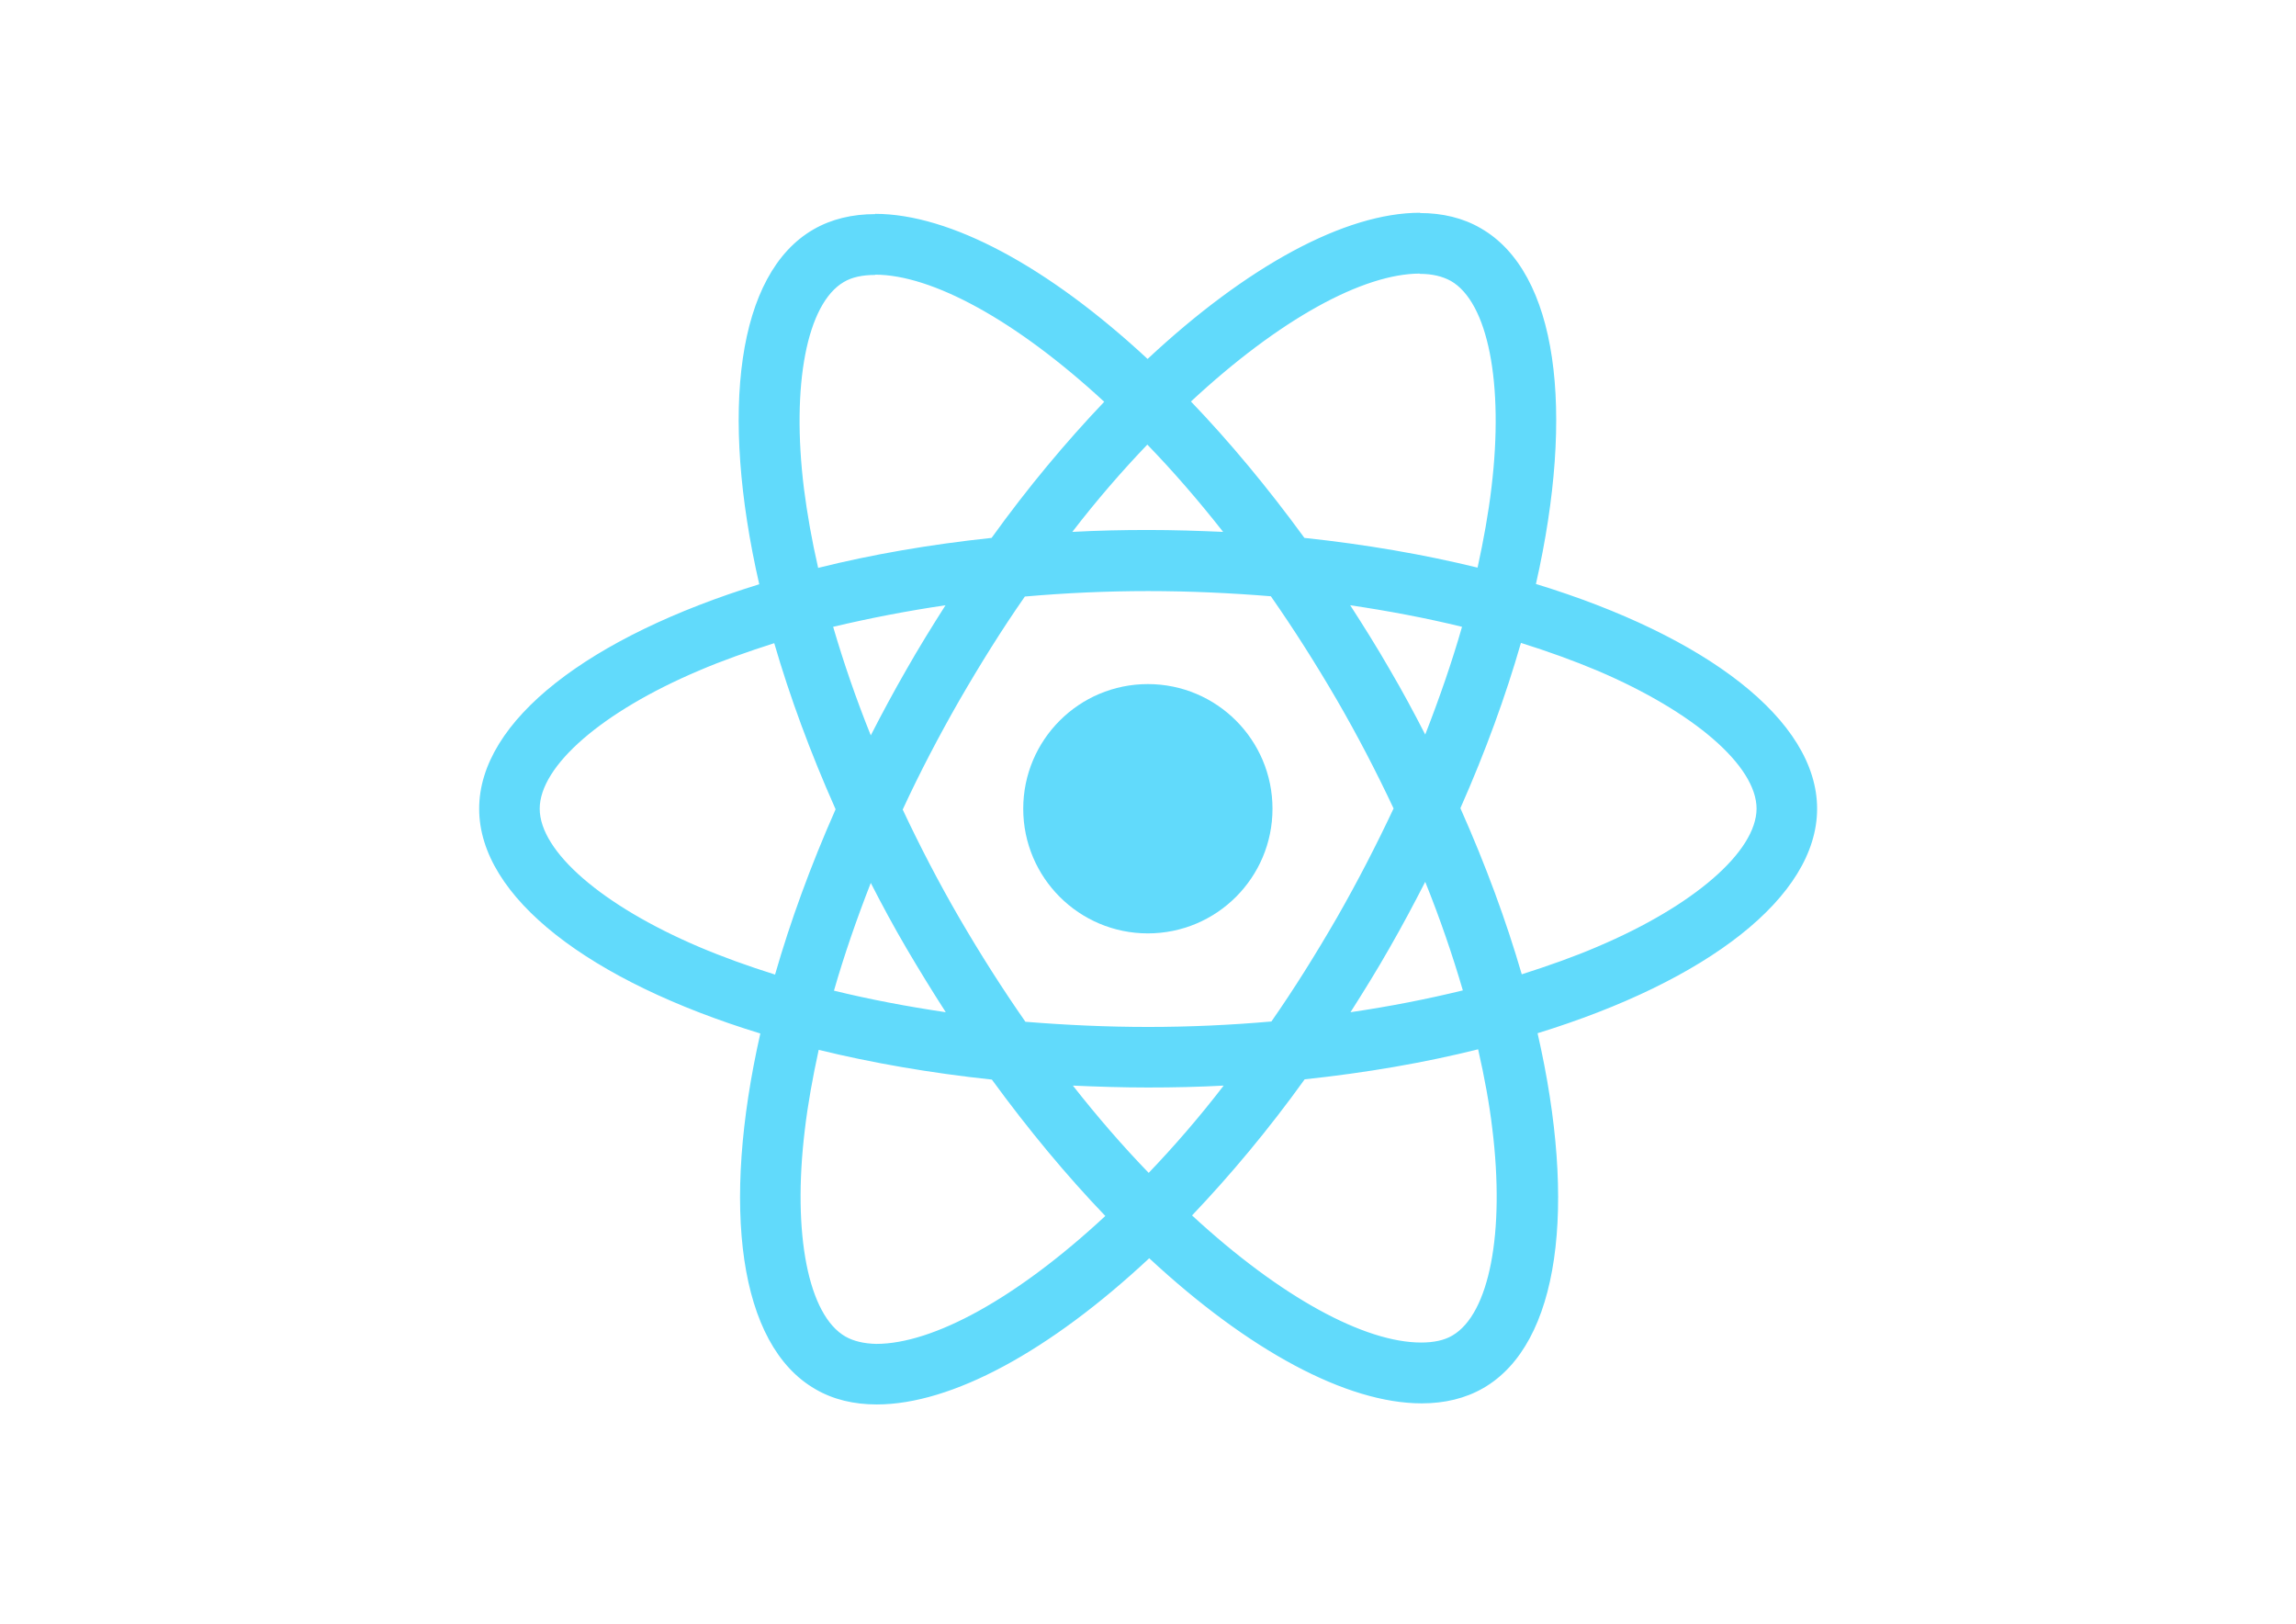
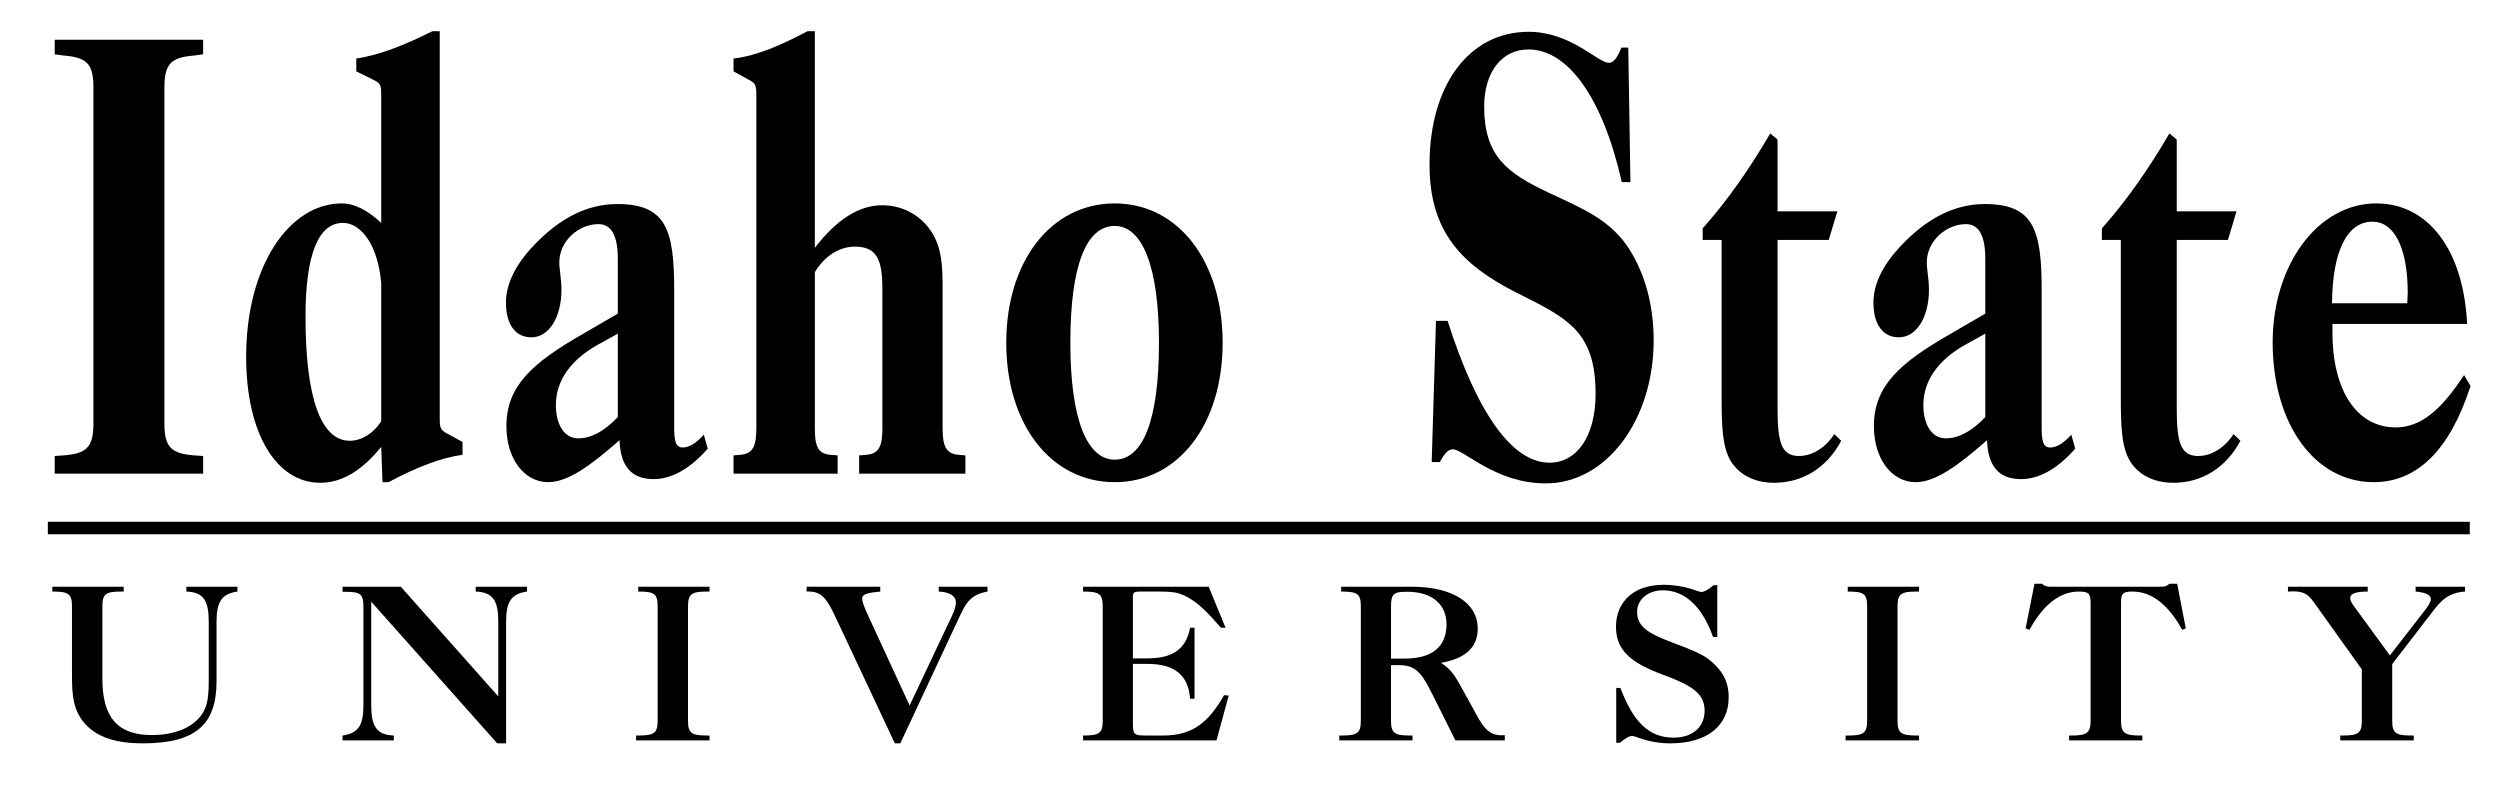
- <svg xmlns="http://www.w3.org/2000/svg" viewBox="0 0 841.9 595.3">
-   <g fill="#61DAFB">
-     <path d="M666.3 296.5c0-32.5-40.7-63.3-103.1-82.4 14.4-63.6 8-114.2-20.2-130.4-6.5-3.8-14.1-5.6-22.4-5.6v22.3c4.6 0 8.3.9 11.4 2.6 13.6 7.8 19.5 37.5 14.9 75.7-1.1 9.4-2.9 19.3-5.1 29.4-19.6-4.8-41-8.5-63.5-10.9-13.5-18.5-27.5-35.3-41.6-50 32.6-30.3 63.2-46.9 84-46.9V78c-27.5 0-63.5 19.6-99.9 53.6-36.4-33.8-72.4-53.2-99.9-53.2v22.3c20.7 0 51.4 16.5 84 46.6-14 14.7-28 31.4-41.3 49.9-22.6 2.4-44 6.1-63.6 11-2.3-10-4-19.7-5.2-29-4.7-38.2 1.1-67.9 14.6-75.8 3-1.8 6.9-2.6 11.5-2.6V78.5c-8.4 0-16 1.8-22.6 5.6-28.1 16.2-34.4 66.7-19.9 130.1-62.2 19.2-102.7 49.9-102.7 82.3 0 32.5 40.7 63.3 103.1 82.4-14.4 63.6-8 114.2 20.2 130.4 6.5 3.8 14.1 5.6 22.5 5.6 27.5 0 63.5-19.6 99.9-53.6 36.4 33.8 72.4 53.2 99.9 53.2 8.4 0 16-1.8 22.6-5.6 28.1-16.2 34.4-66.7 19.9-130.1 62-19.1 102.5-49.9 102.5-82.3zm-130.2-66.7c-3.7 12.9-8.3 26.2-13.5 39.5-4.1-8-8.4-16-13.1-24-4.6-8-9.5-15.8-14.4-23.4 14.2 2.1 27.9 4.7 41 7.9zm-45.8 106.5c-7.8 13.5-15.8 26.3-24.1 38.2-14.9 1.3-30 2-45.2 2-15.1 0-30.2-.7-45-1.9-8.3-11.9-16.4-24.6-24.2-38-7.6-13.1-14.5-26.4-20.8-39.8 6.2-13.4 13.2-26.8 20.7-39.9 7.8-13.5 15.8-26.3 24.1-38.2 14.9-1.3 30-2 45.2-2 15.1 0 30.2.7 45 1.9 8.3 11.9 16.4 24.6 24.2 38 7.6 13.1 14.5 26.4 20.8 39.8-6.3 13.4-13.2 26.8-20.7 39.9zm32.3-13c5.4 13.4 10 26.8 13.8 39.8-13.1 3.2-26.9 5.9-41.2 8 4.9-7.7 9.8-15.6 14.4-23.7 4.6-8 8.9-16.1 13-24.1zM421.2 430c-9.3-9.6-18.6-20.3-27.8-32 9 .4 18.2.7 27.5.7 9.4 0 18.7-.2 27.8-.7-9 11.7-18.3 22.4-27.5 32zm-74.4-58.9c-14.2-2.1-27.9-4.7-41-7.9 3.7-12.9 8.3-26.2 13.5-39.5 4.1 8 8.4 16 13.1 24 4.7 8 9.5 15.8 14.4 23.4zM420.7 163c9.3 9.6 18.6 20.3 27.8 32-9-.4-18.2-.7-27.5-.7-9.4 0-18.7.2-27.8.7 9-11.7 18.3-22.4 27.5-32zm-74 58.9c-4.9 7.7-9.8 15.6-14.4 23.7-4.6 8-8.9 16-13 24-5.4-13.4-10-26.8-13.8-39.8 13.1-3.1 26.9-5.8 41.2-7.9zm-90.5 125.2c-35.4-15.1-58.3-34.9-58.3-50.6 0-15.7 22.9-35.6 58.3-50.6 8.6-3.7 18-7 27.7-10.1 5.7 19.6 13.2 40 22.5 60.9-9.2 20.8-16.6 41.1-22.2 60.6-9.9-3.1-19.3-6.5-28-10.2zM310 490c-13.6-7.8-19.5-37.5-14.9-75.7 1.1-9.4 2.9-19.3 5.1-29.4 19.6 4.8 41 8.5 63.5 10.9 13.5 18.5 27.5 35.3 41.6 50-32.6 30.3-63.2 46.9-84 46.9-4.5-.1-8.3-1-11.3-2.7zm237.2-76.2c4.7 38.2-1.1 67.9-14.6 75.8-3 1.8-6.9 2.6-11.5 2.6-20.7 0-51.4-16.5-84-46.6 14-14.7 28-31.4 41.3-49.9 22.6-2.4 44-6.1 63.6-11 2.3 10.1 4.1 19.8 5.2 29.1zm38.5-66.7c-8.6 3.7-18 7-27.7 10.1-5.7-19.6-13.2-40-22.5-60.9 9.2-20.8 16.6-41.1 22.2-60.6 9.9 3.1 19.3 6.5 28.1 10.2 35.4 15.1 58.3 34.9 58.3 50.6-.1 15.7-23 35.6-58.4 50.6zM320.8 78.4z" />
-     <circle cx="420.9" cy="296.5" r="45.7" />
-     <path d="M520.5 78.1z" />
+ <svg xmlns="http://www.w3.org/2000/svg" version="1.1" id="Layer_1" x="0px" y="0px" width="363px" height="114px" viewBox="0 0 363 114" enable-background="new 0 0 363 114" xml:space="preserve">
+   <g>
+     <path d="M7.601,85.895V85.19h10.357v0.704c-0.122,0-0.214,0-0.337,0c-2.268,0-2.757,0.339-2.757,2.151v10.495   c0,5.585,2.175,8.194,7.201,8.194c2.42,0,4.443-0.613,5.7-1.503c2.206-1.535,2.543-3.253,2.543-6.322v-8.595   c0-3.008-0.675-4.329-3.248-4.421V85.19h7.416v0.704c-2.359,0.339-3.034,1.565-3.034,4.421v8.624c0,6.325-3.095,8.995-10.725,8.995   c-3.77,0-6.436-0.83-8.213-2.67c-1.838-1.935-2.053-4.146-2.053-7.152V88.046C10.451,86.201,9.931,85.895,7.601,85.895z" />
+     <path d="M53.903,102.378c0,3.007,0.706,4.328,3.279,4.42v0.706h-7.445v-0.706c2.359-0.339,3.033-1.565,3.033-4.42V88.29   c0-1.996-0.276-2.365-2.696-2.365c-0.124,0-0.215,0-0.337,0V85.19h8.457l14.158,15.929V90.315c0-3.008-0.705-4.329-3.279-4.421   V85.19h7.446v0.704c-2.36,0.339-3.034,1.565-3.034,4.421v17.619h-1.287L53.903,87.368V102.378z" />
+     <path d="M103.026,85.895c-0.123,0-0.215,0-0.337,0c-2.268,0-2.789,0.339-2.789,2.151v16.604c0,1.81,0.521,2.148,2.789,2.148   c0.122,0,0.214,0,0.337,0v0.706H92.362v-0.706c0.123,0,0.215,0,0.338,0c2.268,0,2.789-0.339,2.789-2.148V88.046   c0-1.845-0.491-2.151-2.82-2.151V85.19h10.358V85.895z" />
+     <path d="M138.788,87.4c0-0.83-0.889-1.443-2.482-1.506V85.19h7.079v0.704c-2.575,0.461-3.187,1.782-4.138,3.807l-8.519,18.233   h-0.797l-8.365-17.805c-1.288-2.729-1.992-4.235-4.076-4.235c-0.123,0-0.246,0-0.368,0V85.19h10.694v0.704   c-1.777,0.154-2.635,0.399-2.635,0.982c0,0.398,0.246,1.137,0.736,2.211l6.159,13.351l6.16-13.046   C138.542,88.749,138.788,88.166,138.788,87.4z" />
+     <path d="M157.265,106.798c2.329,0,2.85-0.307,2.85-2.148V88.046c0-1.845-0.521-2.151-2.85-2.151V85.19h18.234l2.45,5.954h-0.672   c-1.564-1.812-2.79-3.039-3.679-3.685c-0.766-0.553-1.532-1.012-2.39-1.289c-0.582-0.185-1.532-0.276-2.879-0.276h-2.667   c-1.073,0-1.165,0.154-1.165,0.8c0,0.183,0,0.397,0,0.644v8.257h2.083c3.677,0,5.638-1.321,6.221-4.45h0.644v10.312h-0.644   c-0.246-3.436-2.268-5.063-6.221-5.063h-2.083v8.194c0,2.089,0,2.211,2.083,2.211h2.298c4.078,0,6.496-1.689,8.858-5.863   l0.674,0.061l-1.777,6.509h-19.368V106.798z" />
+     <path d="M194.467,106.798c0.123,0,0.216,0,0.336,0c2.27,0,2.79-0.339,2.79-2.148V88.046c0-1.845-0.521-2.151-2.851-2.151V85.19   h10.173c6.16,0,9.654,2.454,9.654,6.074c0,2.734-1.778,4.36-5.331,4.976c1.563,0.981,2.205,2.239,2.879,3.436l1.717,3.101   c1.379,2.548,2.085,3.991,4.259,3.991c0.123,0,0.246-0.032,0.4-0.032v0.769h-7.172l-3.218-6.445   c-1.5-2.979-2.298-4.481-4.904-4.481h-1.225v8.072c0,1.81,0.522,2.148,2.788,2.148c0.125,0,0.215,0,0.337,0v0.706h-10.633V106.798z    M201.975,95.625h1.992c4.014,0,6.067-1.75,6.067-4.974c0-2.883-2.084-4.727-5.7-4.727c-1.99,0-2.359,0.276-2.359,2.21V95.625z" />
+     <path d="M235.283,99.893c1.87,4.911,4.107,7.212,7.723,7.212c2.791,0,4.505-1.565,4.505-3.929c0-2.546-2.023-3.712-6.005-5.188   c-4.567-1.688-6.865-3.468-6.865-6.968c0-3.683,2.605-6.106,6.896-6.106c3.248,0,4.994,1.043,5.486,1.043   c0.427,0,1.01-0.339,1.775-0.982h0.552v7.521h-0.613c-1.593-4.482-4.137-6.785-7.292-6.785c-2.205,0-3.74,1.381-3.74,3.131   c0,2.303,1.932,3.253,5.362,4.544c2.301,0.857,4.077,1.563,5.18,2.453c1.869,1.506,2.759,3.163,2.759,5.404   c0,4.113-3.095,6.691-8.488,6.691c-3.188,0-4.995-1.075-5.518-1.075c-0.429,0-1.011,0.337-1.776,0.982h-0.55v-7.949H235.283z" />
+     <path d="M278.646,85.895c-0.124,0-0.216,0-0.336,0c-2.27,0-2.791,0.339-2.791,2.151v16.604c0,1.81,0.521,2.148,2.791,2.148   c0.12,0,0.212,0,0.336,0v0.706h-10.664v-0.706c0.122,0,0.214,0,0.337,0c2.268,0,2.789-0.339,2.789-2.148V88.046   c0-1.845-0.491-2.151-2.818-2.151V85.19h10.356V85.895z" />
+     <path d="M313.733,85.19c0.458,0,0.857-0.031,1.255-0.431h1.135l1.255,6.477l-0.52,0.213c-2.055-3.713-4.475-5.555-7.231-5.555   c-1.624,0-1.656,0.432-1.656,2.026v16.698c0,1.84,0.553,2.179,2.759,2.179c0.123,0,0.215,0,0.337,0v0.706h-10.635v-0.706   c0.124,0,0.216,0,0.338,0c2.207,0,2.788-0.339,2.788-2.179V87.921c0-1.595-0.061-2.026-1.685-2.026   c-2.757,0-5.146,1.842-7.201,5.555l-0.552-0.213l1.287-6.477h1.103c0.397,0.399,0.799,0.431,1.287,0.431c0.093,0,0.152,0,0.216,0   h15.505C313.579,85.19,313.641,85.19,313.733,85.19z" />
+     <path d="M350.137,106.798c0.122,0,0.215,0,0.339,0v0.706H339.81v-0.706c0.124,0,0.215,0,0.337,0c2.269,0,2.79-0.339,2.79-2.148   V97.19l-6.957-9.73c-0.828-1.166-1.471-1.596-3.063-1.596c-0.216,0-0.461,0.03-0.705,0.03V85.19h11.584v0.704   c-1.686,0-2.544,0.307-2.544,0.893c0,0.521,0.337,0.981,0.828,1.623l4.933,6.755l5.118-6.601c0.52-0.675,0.828-1.196,0.828-1.596   c0-0.551-0.736-0.951-2.209-1.074V85.19h7.171v0.704c-2.665,0.185-3.646,1.536-4.994,3.285l-5.578,7.244v8.226   C347.348,106.459,347.869,106.798,350.137,106.798z" />
  </g>
+   <g>
+     <path d="M29.494,7.886l-1.312,0.177c-3.185,0.265-4.309,1.061-4.309,4.595v48.869c0,3.533,1.124,4.329,4.309,4.595l1.312,0.087   v2.564H7.945v-2.564l1.312-0.087c3.186-0.266,4.31-1.062,4.31-4.595V12.658c0-3.534-1.124-4.33-4.31-4.595L7.945,7.886V5.766   h21.549V7.886z" />
+     <path d="M46.484,70.099c-6.247,0-10.743-6.981-10.743-18.293c0-13.254,6.308-22.269,13.866-22.269c1.873,0,3.747,0.973,5.746,2.828   V14.072c0-1.591,0-1.944-1.124-2.475l-2.498-1.237V8.505c3.435-0.53,6.995-1.944,11.054-3.977h1.062v55.938   c0,1.502,0,1.945,1.062,2.474l2.249,1.237v1.857c-3.123,0.441-6.621,1.768-10.743,3.977H55.54l-0.187-5.126   C52.542,68.332,49.669,70.099,46.484,70.099z M55.353,41.114c-0.437-5.303-2.811-8.75-5.559-8.75c-3.56,0-5.435,4.596-5.435,13.608   c0,11.841,2.25,18.027,6.435,18.027c1.686,0,3.435-1.06,4.559-2.826V41.114z" />
+     <path d="M79.587,70.011c-3.435,0-6.058-3.358-6.058-8.131c0-5.833,3.747-9.191,11.18-13.432l4.997-2.915v-7.955   c0-3.358-0.937-5.036-2.81-5.036c-2.811,0-5.685,2.385-5.685,5.566c0,1.062,0.312,2.388,0.312,3.978   c0,3.976-1.811,6.893-4.372,6.893c-2.311,0-3.686-1.857-3.686-5.037c0-2.651,1.312-5.39,3.873-8.13   c3.873-4.153,7.933-6.186,12.305-6.186c7.12,0,8.246,3.799,8.246,12.46v19.883c0,2.032,0.187,3.005,1.249,3.005   c0.937,0,1.936-0.619,3.06-1.856l0.563,2.032c-2.561,2.918-5.247,4.418-7.871,4.418c-3.185,0-4.809-1.855-4.933-5.654   C85.647,67.713,82.398,70.011,79.587,70.011z M89.706,48.448l-2.873,1.59c-3.998,2.211-6.121,5.303-6.121,8.75   c0,3.003,1.311,4.86,3.248,4.86c1.811,0,3.747-0.972,5.746-3.092V48.448z" />
+     <path d="M106.508,66.123l1.063-0.088c1.748-0.178,2.249-1.237,2.249-3.888V14.072c0-1.502,0-1.944-1.062-2.475l-2.25-1.237V8.505   c3.561-0.441,7.059-2.032,10.744-3.977h1.062v31.459c3.185-4.153,6.434-6.186,9.806-6.186c3.123,0,5.872,1.679,7.309,4.153   c1.311,2.209,1.436,4.685,1.436,7.866c0,0.708,0,1.503,0,2.298v18.027c0,2.651,0.5,3.71,2.25,3.888l1.061,0.088v2.651h-15.427   v-2.651l1.124-0.088c1.749-0.178,2.249-1.237,2.249-3.888V41.997c0-4.33-0.812-6.186-3.997-6.186c-2.312,0-4.435,1.415-5.809,3.711   v22.624c0,2.651,0.437,3.71,2.186,3.888l1.124,0.088v2.651h-15.116V66.123z" />
+     <path d="M161.848,29.537c9.245,0,15.68,8.395,15.68,20.237c0,11.842-6.435,20.237-15.68,20.237c-9.181,0-15.74-8.308-15.74-20.237   C146.108,37.932,152.604,29.537,161.848,29.537z M168.282,49.774c0-11.134-2.438-16.967-6.435-16.967   c-4.122,0-6.433,5.744-6.433,16.967c0,11.135,2.436,16.968,6.433,16.968C165.971,66.742,168.282,60.997,168.282,49.774z" />
+     <path d="M208.504,46.594h1.688c4.372,13.698,9.492,20.589,14.802,20.589c3.998,0,6.685-3.888,6.685-9.985   c0-9.016-3.999-10.959-11.242-14.582c-8.496-4.241-12.869-9.191-12.869-18.734c0-11.577,5.809-19.265,14.367-19.265   c6.182,0,10.056,4.507,11.68,4.507c0.687,0,1.186-0.708,1.811-2.209h1l0.312,19.529h-1.248   c-2.874-12.637-7.996-19.264-13.554-19.264c-3.935,0-6.435,3.358-6.435,8.307c0,7.158,3.313,9.632,9.308,12.46   c5.059,2.386,9.119,3.977,11.867,8.395c2.249,3.624,3.436,8.132,3.436,13.078c0,11.489-6.81,20.768-15.678,20.768   c-7.309,0-11.869-4.95-13.492-4.95c-0.624,0-1.248,0.619-1.873,1.856h-1.188L208.504,46.594z" />
+     <path d="M247.229,34.839V33.16c3.625-4.064,6.873-8.748,9.809-13.785l1.06,0.884v10.427h8.685l-1.25,4.153h-7.435v24.038   c0,5.037,0.376,7.333,3.125,7.333c1.873,0,3.81-1.149,5.122-3.181L267.341,64c-2.06,3.89-5.557,6.099-9.743,6.099   c-2.935,0-5.121-1.237-6.309-3.181c-1.248-2.122-1.31-5.215-1.31-9.545c0-0.439,0-0.794,0-1.236V34.839H247.229z" />
+     <path d="M278.15,70.011c-3.437,0-6.061-3.358-6.061-8.131c0-5.833,3.747-9.191,11.18-13.432l4.996-2.915v-7.955   c0-3.358-0.936-5.036-2.81-5.036c-2.811,0-5.684,2.385-5.684,5.566c0,1.062,0.313,2.388,0.313,3.978   c0,3.976-1.812,6.893-4.372,6.893c-2.312,0-3.688-1.857-3.688-5.037c0-2.651,1.313-5.39,3.872-8.13   c3.875-4.153,7.935-6.186,12.309-6.186c7.118,0,8.243,3.799,8.243,12.46v19.883c0,2.032,0.186,3.005,1.249,3.005   c0.937,0,1.937-0.619,3.06-1.856l0.563,2.032c-2.562,2.918-5.246,4.418-7.87,4.418c-3.185,0-4.809-1.855-4.933-5.654   C284.206,67.713,280.958,70.011,278.15,70.011z M288.266,48.448l-2.871,1.59c-3.999,2.211-6.123,5.303-6.123,8.75   c0,3.003,1.313,4.86,3.249,4.86c1.81,0,3.745-0.972,5.745-3.092V48.448z" />
+     <path d="M305.194,34.839V33.16c3.62-4.064,6.869-8.748,9.805-13.785l1.062,0.884v10.427h8.683l-1.248,4.153h-7.435v24.038   c0,5.037,0.376,7.333,3.123,7.333c1.875,0,3.812-1.149,5.123-3.181l1,0.972c-2.064,3.89-5.561,6.099-9.745,6.099   c-2.936,0-5.123-1.237-6.308-3.181c-1.249-2.122-1.311-5.215-1.311-9.545c0-0.439,0-0.794,0-1.236V34.839H305.194z" />
+     <path d="M338.671,48.271c0,8.573,3.624,13.787,9.181,13.787c3.688,0,6.624-2.564,9.933-7.599l0.938,1.588   c-2.998,9.28-7.746,13.964-14.054,13.964c-8.558,0-14.679-8.396-14.679-20.326c0-11.134,6.496-20.149,15.054-20.149   c7.557,0,12.679,6.805,13.178,17.497h-19.55C338.671,47.477,338.671,47.918,338.671,48.271z M349.539,44.03   c0-0.531,0.063-1.061,0.063-1.502c0-6.629-1.999-10.34-5.123-10.34c-3.622,0-5.809,4.153-5.87,11.842H349.539z" />
+   </g>
+   <line fill="none" stroke="#000000" stroke-width="1.815" x1="6.946" y1="76.67" x2="358.609" y2="76.67" />
</svg>
